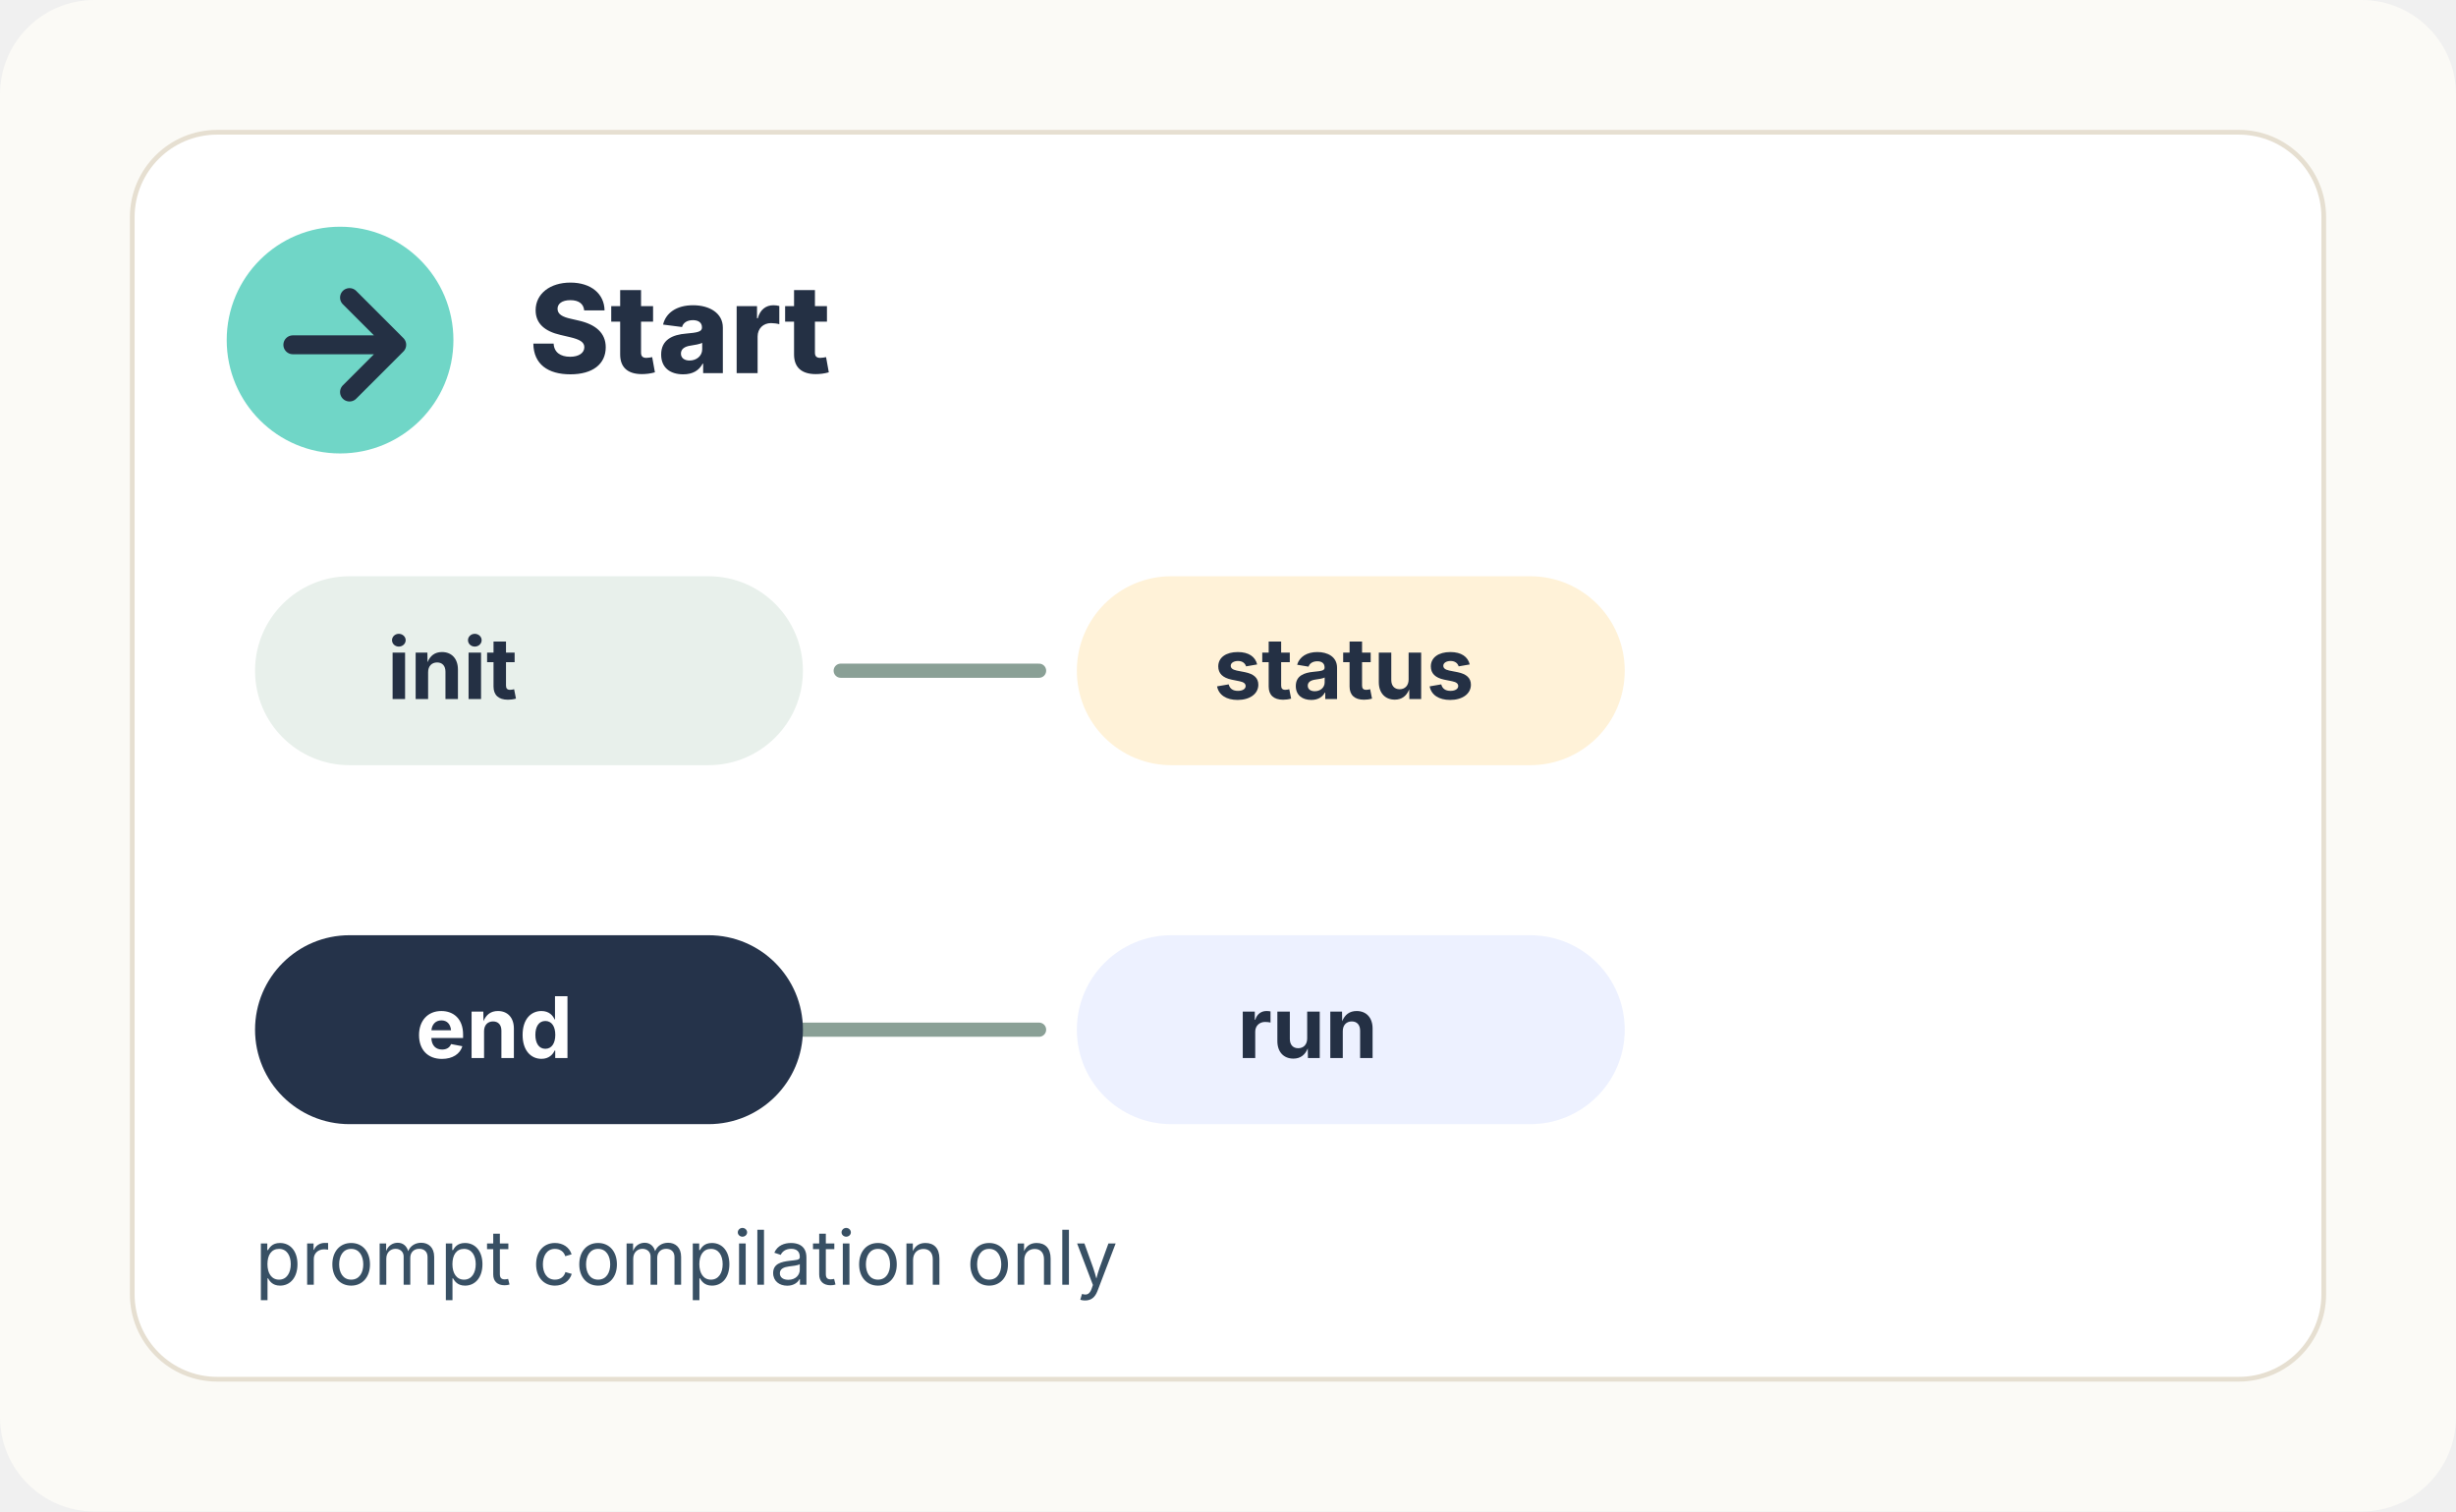
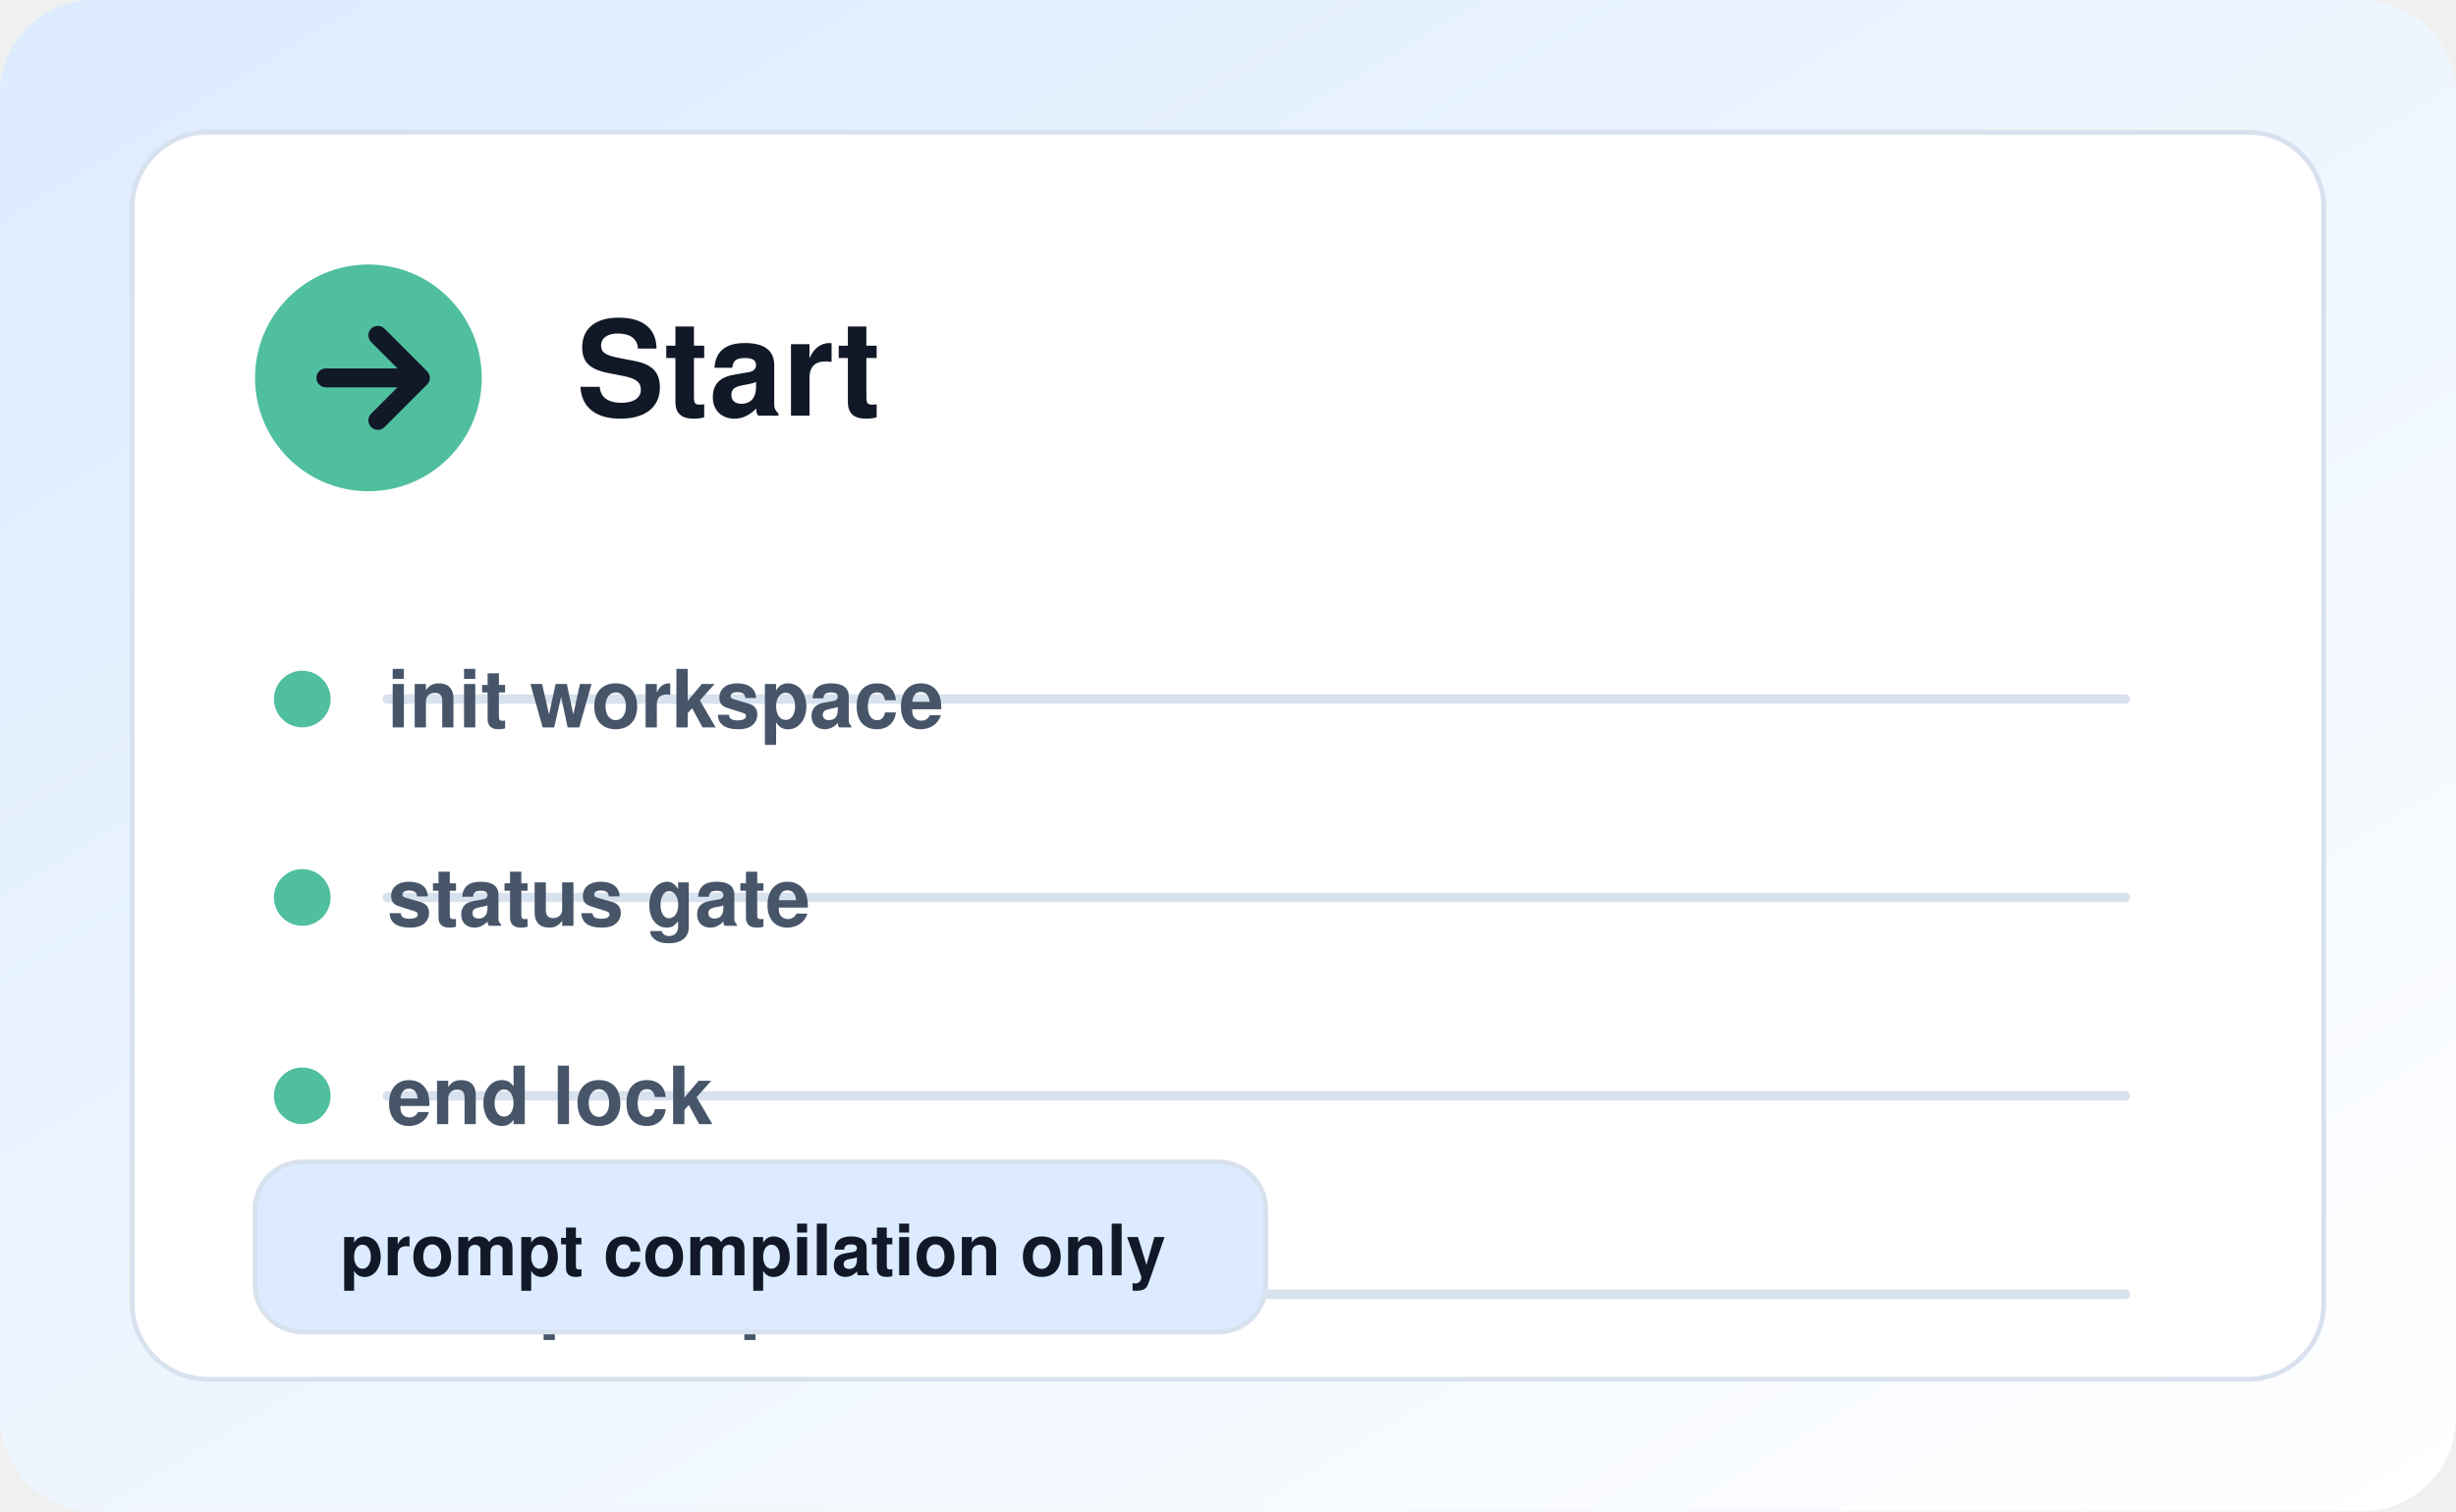
<svg xmlns="http://www.w3.org/2000/svg" width="520" height="320" viewBox="0 0 520 320" role="img" aria-labelledby="title desc">
-   <rect width="520" height="320" rx="20" fill="#fbfaf6" />
-   <rect x="28" y="28" width="464" height="264" rx="18" fill="#ffffff" stroke="#e6dfd1" />
-   <circle cx="72" cy="72" r="24" fill="#70d6c7" />
-   <path d="M62 73 H82 M74 63 L84 73 L74 83" fill="none" stroke="#243044" stroke-width="4" stroke-linecap="round" stroke-linejoin="round" />
-   <text x="112" y="79" fill="#243044" font-family="Inter, ui-sans-serif, system-ui, -apple-system, BlinkMacSystemFont, Segoe UI, sans-serif" font-size="26" font-weight="800">Start</text>
-   <g font-family="Inter, ui-sans-serif, system-ui, -apple-system, BlinkMacSystemFont, Segoe UI, sans-serif" font-size="18" font-weight="700">
-     <rect x="54" y="122" width="116" height="40" rx="20" fill="#e8f0eb" />
-     <text x="82" y="148" fill="#243044">init</text>
-     <path d="M178 142 H220" stroke="#8aa096" stroke-width="3" stroke-linecap="round" />
-     <rect x="228" y="122" width="116" height="40" rx="20" fill="#fff2d8" />
-     <text x="257" y="148" fill="#243044">status</text>
-     <path d="M170 218 H220" stroke="#8aa096" stroke-width="3" stroke-linecap="round" />
-     <rect x="54" y="198" width="116" height="40" rx="20" fill="#25334a" />
-     <text x="88" y="224" fill="#ffffff">end</text>
-     <rect x="228" y="198" width="116" height="40" rx="20" fill="#edf1ff" />
-     <text x="262" y="224" fill="#243044">run</text>
+   <defs>
+     <linearGradient id="card-bg-1" x1="0" y1="0" x2="1" y2="1">
+       <stop offset="0" stop-color="#DCEBFF" />
+       <stop offset="1" stop-color="#FFFFFF" />
+     </linearGradient>
+   </defs>
+   <rect width="520" height="320" rx="20" fill="url(#card-bg-1)" />
+   <rect x="28" y="28" width="464" height="264" rx="16" fill="#FFFFFF" stroke="#D8E1EE" />
+   <g transform="translate(54 56)" font-family="-apple-system, BlinkMacSystemFont, &quot;Segoe UI&quot;, Helvetica, Arial, sans-serif">
+     <circle cx="24" cy="24" r="24" fill="#4FBF9F" />
+     <path d="M15 24 H33 M26 15 L35 24 L26 33" fill="none" stroke="#111827" stroke-width="4" stroke-linecap="round" stroke-linejoin="round" />
+     <text x="68" y="32" fill="#111827" font-size="28" font-weight="800">Start</text>
+     <g transform="translate(0 82)" font-size="17" font-weight="700">
+       <g transform="translate(0 0)">
+         <circle cx="10" cy="10" r="6" fill="#4FBF9F" />
+         <path d="M28 10 H396" stroke="#D8E1EE" stroke-width="2" stroke-linecap="round" />
+         <text x="28" y="16" fill="#475569">init workspace</text>
+       </g>
+       <g transform="translate(0 42)">
+         <circle cx="10" cy="10" r="6" fill="#4FBF9F" />
+         <path d="M28 10 H396" stroke="#D8E1EE" stroke-width="2" stroke-linecap="round" />
+         <text x="28" y="16" fill="#475569">status gate</text>
+       </g>
+       <g transform="translate(0 84)">
+         <circle cx="10" cy="10" r="6" fill="#4FBF9F" />
+         <path d="M28 10 H396" stroke="#D8E1EE" stroke-width="2" stroke-linecap="round" />
+         <text x="28" y="16" fill="#475569">end lock</text>
+       </g>
+       <g transform="translate(0 126)">
+         <circle cx="10" cy="10" r="6" fill="#4FBF9F" />
+         <path d="M28 10 H396" stroke="#D8E1EE" stroke-width="2" stroke-linecap="round" />
+         <text x="28" y="16" fill="#475569">run prompt</text>
+       </g>
+     </g>
+     <rect x="0" y="190" width="214" height="36" rx="10" fill="#DCEBFF" stroke="#D8E1EE" />
+     <text x="18" y="214" fill="#111827" font-size="15" font-weight="700">prompt compilation only</text>
  </g>
-   <text x="54" y="272" fill="#385064" font-family="Inter, ui-sans-serif, system-ui, -apple-system, BlinkMacSystemFont, Segoe UI, sans-serif" font-size="16">prompt compilation only</text>
</svg>
